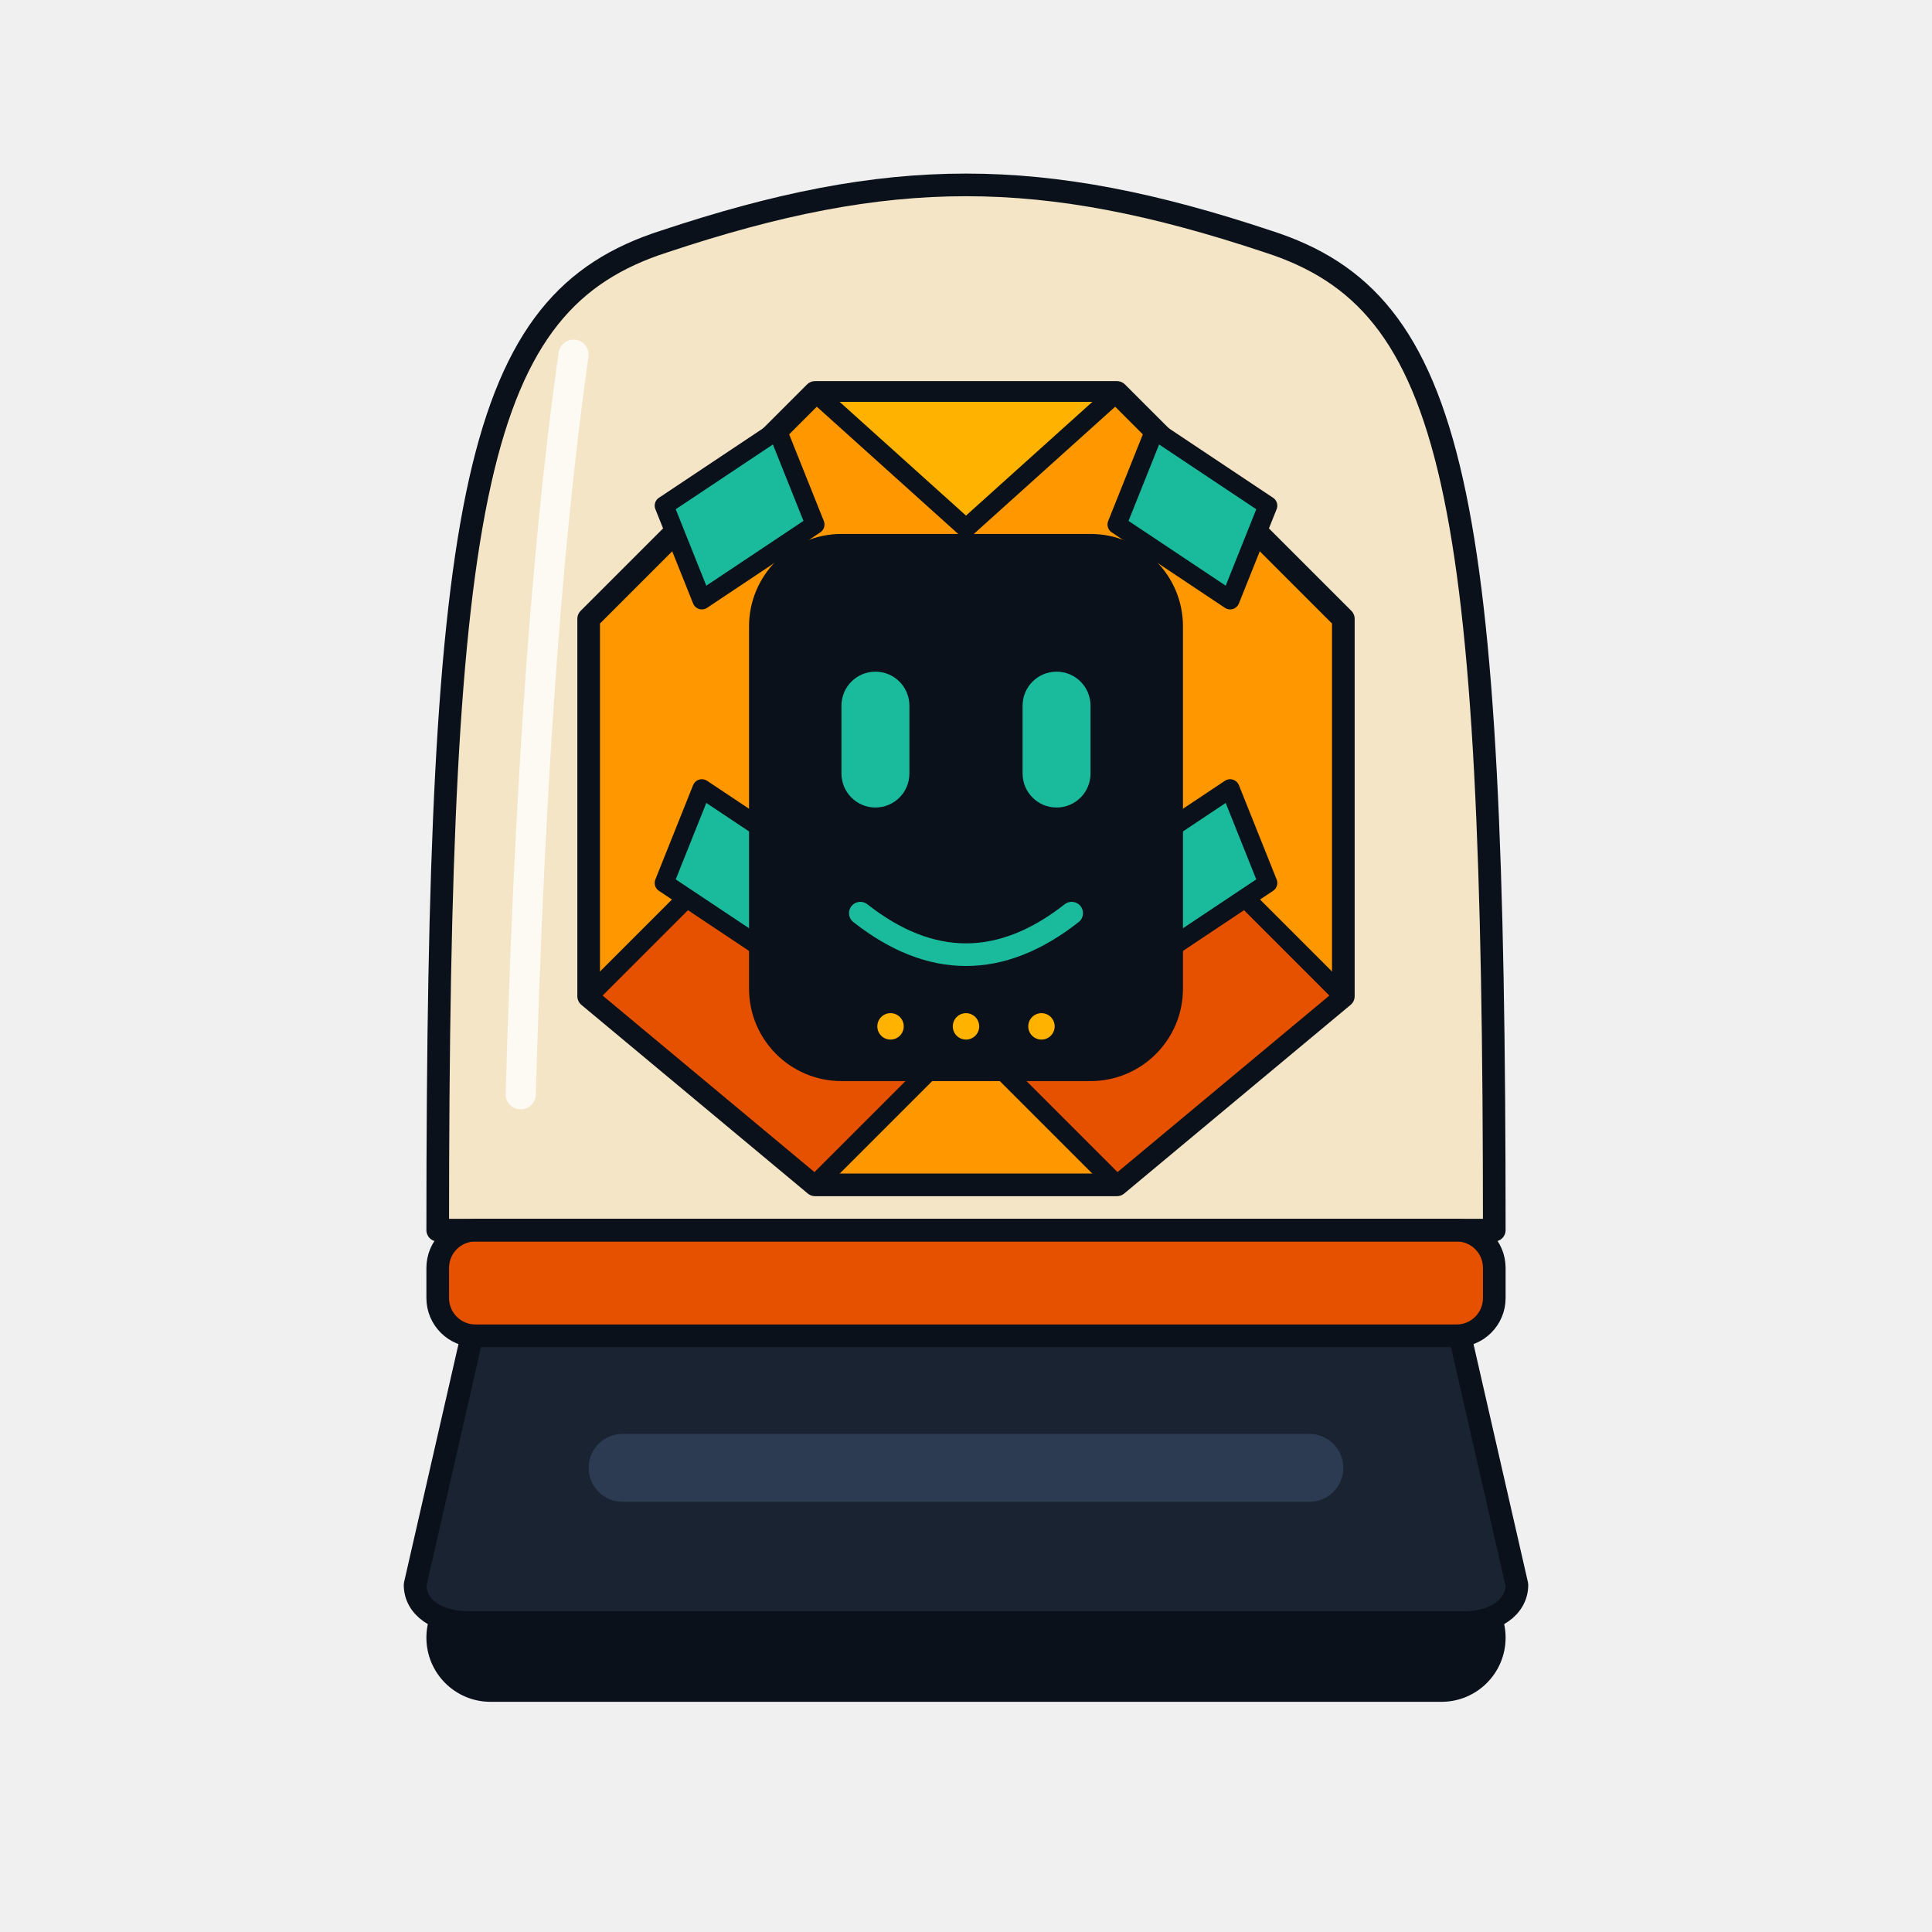
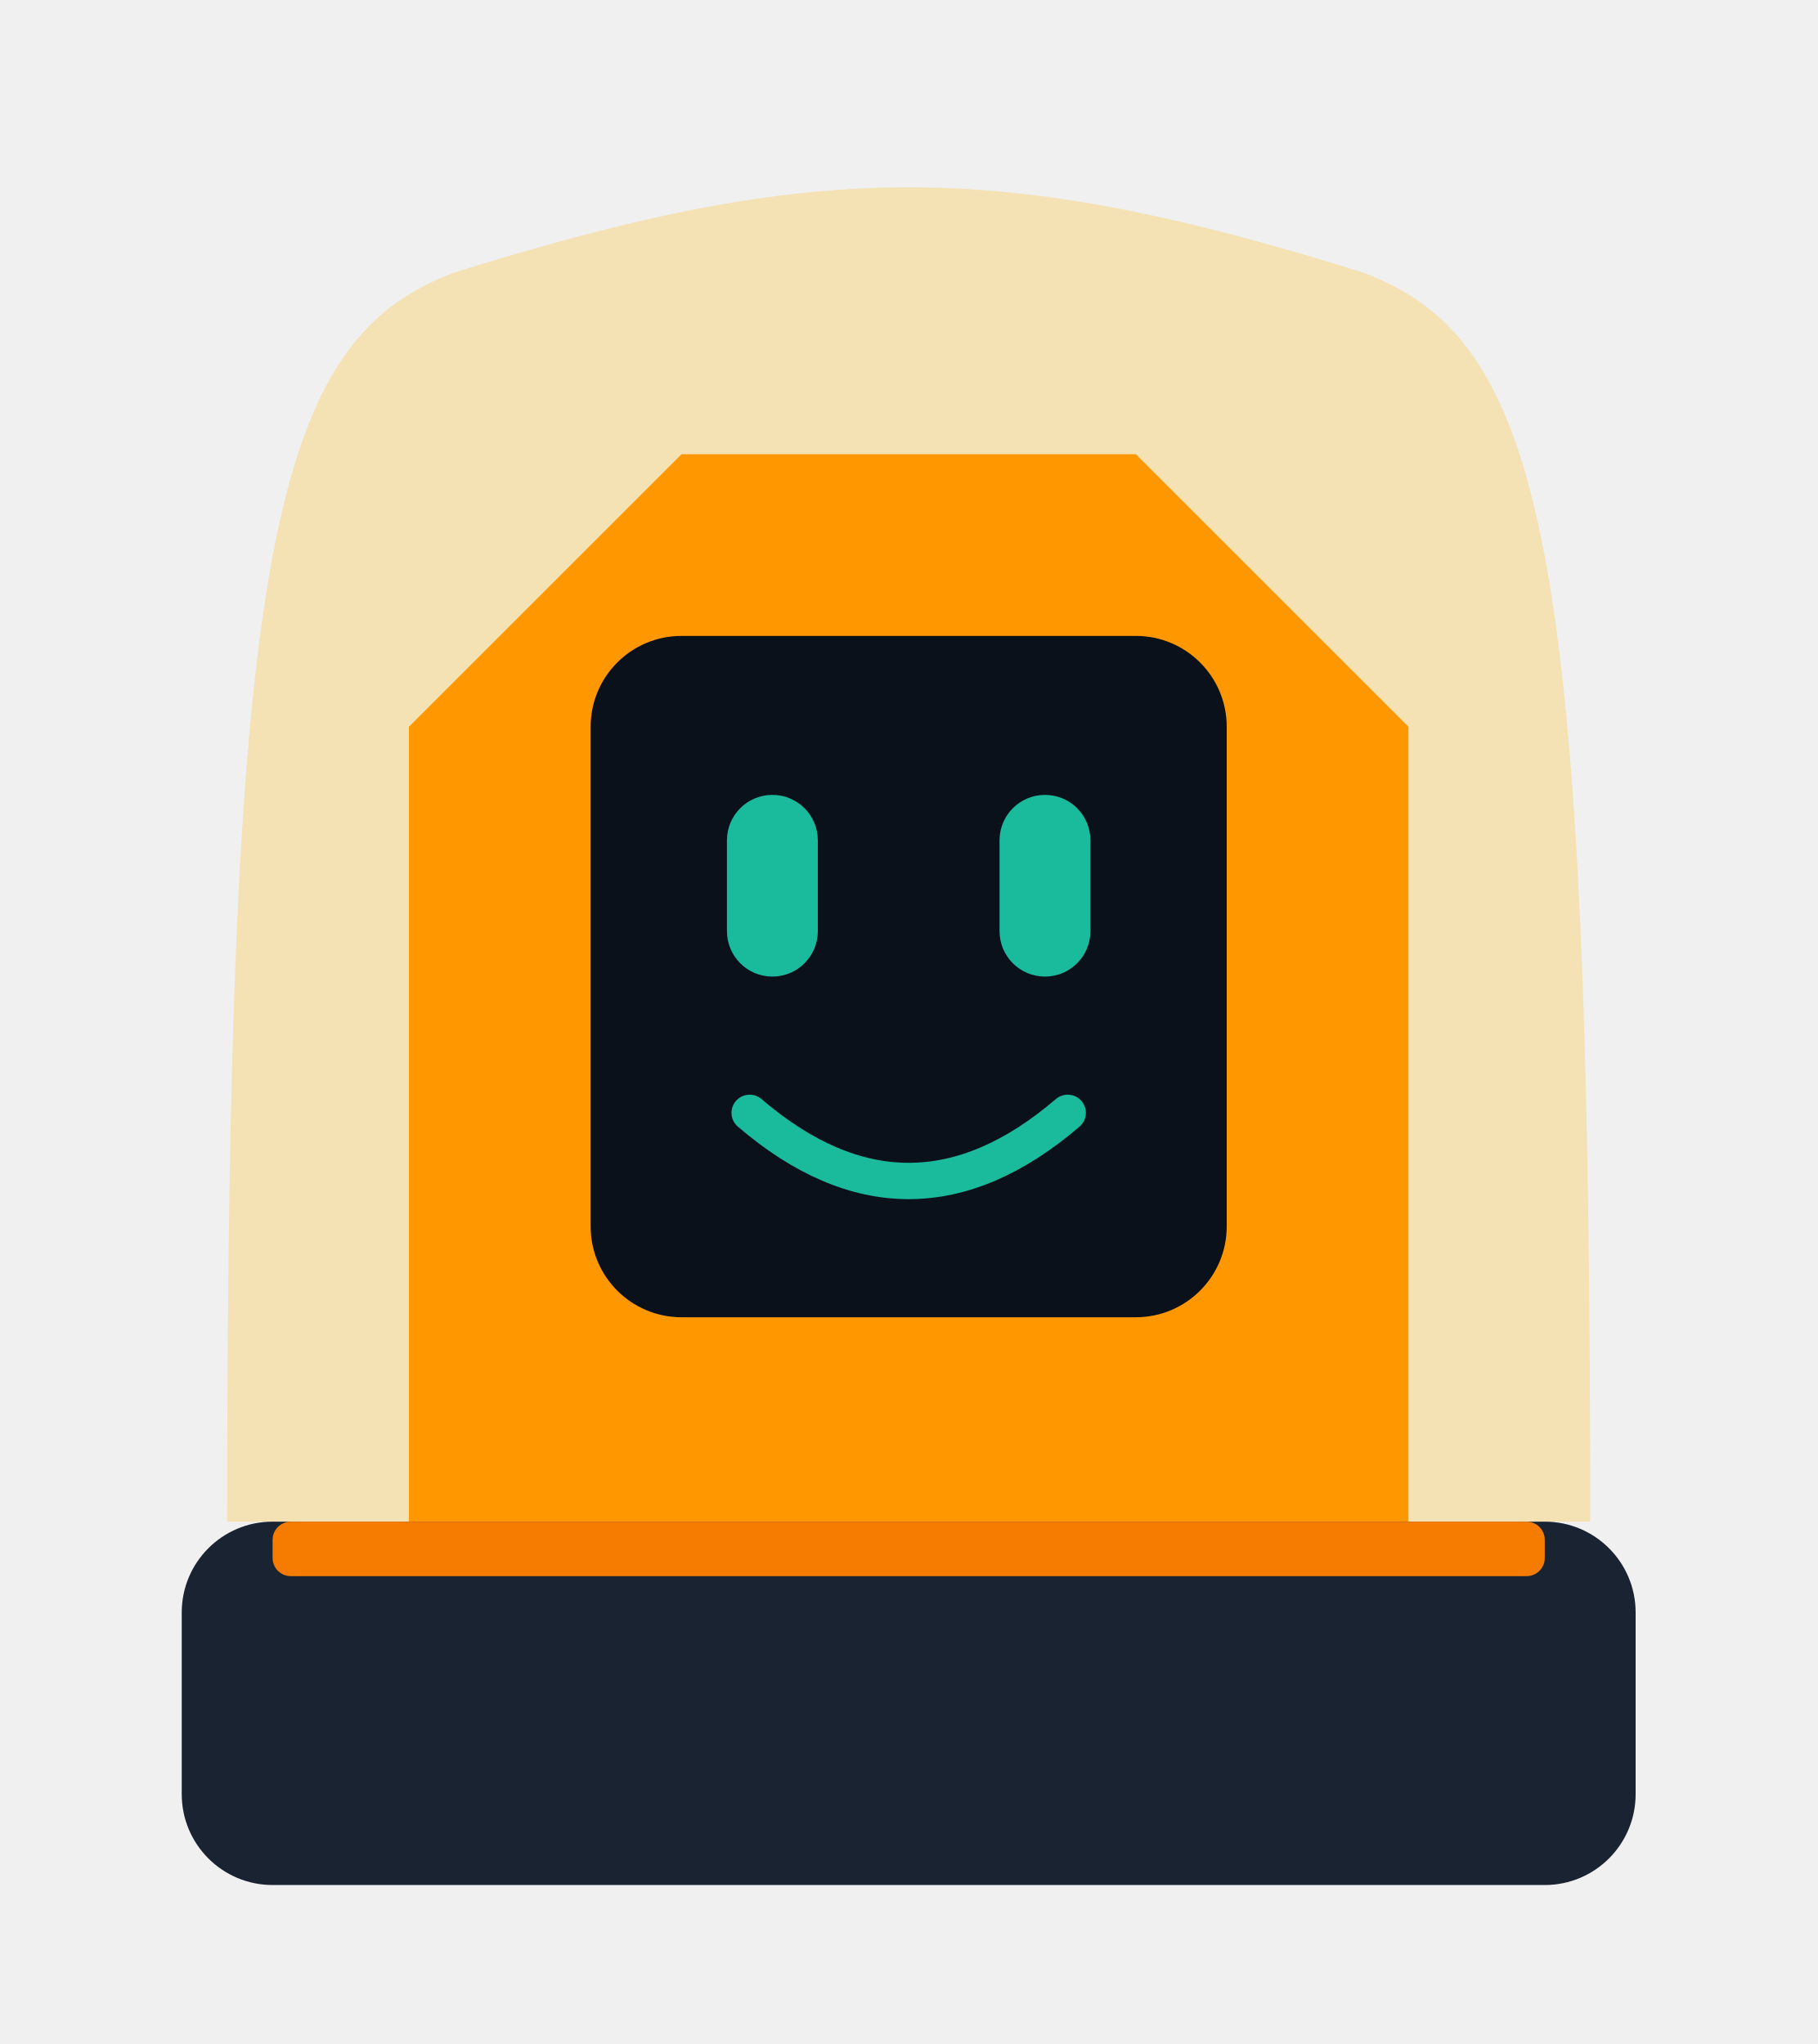
- <svg xmlns="http://www.w3.org/2000/svg" viewBox="0 0 512 512" width="100%" height="100%">
+ <svg xmlns="http://www.w3.org/2000/svg" viewBox="0 0 400 450" width="100%" height="100%">
  <defs>
    <style>
-       .stroke-main {
-         stroke: #0b111a;
-         stroke-width: 6;
-         stroke-linecap: round;
-         stroke-linejoin: round;
-       }
-       .stroke-inner {
-         stroke: #0b111a;
-         stroke-width: 5;
-         stroke-linecap: round;
-         stroke-linejoin: round;
-       }
+       .bg-orange { fill: #FF9800; }
+       .bg-amber-dark { fill: #F57C00; }
+       .bg-base { fill: #1a2332; }
+       .bg-cyan { fill: #1abb9c; }
+       .bg-screen { fill: #0b111a; }
+       .glass-overlay { fill: #FFB300; opacity: 0.25; }
    </style>
  </defs>
-   <g transform="translate(0, 0)">
-     <rect x="116" y="420" width="280" height="28" rx="14" fill="#0b111a" class="stroke-main" />
-     <path d="M 126,350 L 386,350 L 402,420 C 402,426 396,430 388,430 L 124,430 C 116,430 110,426 110,420 Z" fill="#1a2332" class="stroke-main" />
-     <rect x="156" y="380" width="200" height="18" rx="9" fill="#2c3b52" />
-     <rect x="116" y="326" width="280" height="28" rx="10" fill="#E65100" class="stroke-main" />
-     <path d="M 176,64 C 236,44 276,44 336,64 C 386,80 396,130 396,326 L 116,326 C 116,130 126,80 176,64 Z" fill="#FFB300" opacity="0.18" />
-     <path d="M 176,64 C 236,44 276,44 336,64 C 386,80 396,130 396,326 L 116,326 C 116,130 126,80 176,64 Z" fill="none" class="stroke-main" />
-     <path d="M 152,94 C 144,150 140,220 138,290" fill="none" stroke="#FFFFFF" stroke-width="8" stroke-linecap="round" opacity="0.8" />
-     <polygon points="216,104 296,104 356,164 356,264 296,314 216,314 156,264 156,164" fill="#FF9800" class="stroke-main" />
-     <polygon points="216,104 296,104 256,140" fill="#FFB300" class="stroke-inner" />
-     <polygon points="156,264 216,314 256,274 196,224" fill="#E65100" class="stroke-inner" />
-     <polygon points="356,264 296,314 256,274 316,224" fill="#E65100" class="stroke-inner" />
-     <polygon points="176,134 206,114 216,139 186,159" fill="#1abb9c" class="stroke-inner" />
-     <polygon points="336,134 306,114 296,139 326,159" fill="#1abb9c" class="stroke-inner" />
-     <polygon points="176,234 206,254 216,229 186,209" fill="#1abb9c" class="stroke-inner" />
-     <polygon points="336,234 306,254 296,229 326,209" fill="#1abb9c" class="stroke-inner" />
-     <rect x="201" y="144" width="110" height="140" rx="22" fill="#0b111a" class="stroke-inner" />
-     <rect x="223" y="178" width="18" height="36" rx="9" fill="#1abb9c" />
-     <rect x="271" y="178" width="18" height="36" rx="9" fill="#1abb9c" />
-     <path d="M 228,242 Q 256,264 284,242" fill="none" stroke="#1abb9c" stroke-width="6" stroke-linecap="round" />
-     <circle cx="236" cy="272" r="3.5" fill="#FFB300" />
-     <circle cx="256" cy="272" r="3.5" fill="#FFB300" />
-     <circle cx="276" cy="272" r="3.5" fill="#FFB300" />
+   <g transform="translate(0, 10)">
+     <path d="M 100,50 C 180,25 220,25 300,50 C 340,65 350,110 350,325 L 50,325 C 50,110 60,65 100,50 Z" class="glass-overlay" />
+     <polygon points="150,90 250,90 310,150 310,325 90,325 90,150" class="bg-orange" />
+     <rect x="130" y="130" width="140" height="150" rx="20" class="bg-screen" />
+     <rect x="160" y="165" width="20" height="40" rx="10" class="bg-cyan" />
+     <rect x="220" y="165" width="20" height="40" rx="10" class="bg-cyan" />
+     <path d="M 165,235 Q 200,265 235,235" fill="none" stroke="#1abb9c" stroke-width="8" stroke-linecap="round" />
+     <rect x="40" y="325" width="320" height="80" rx="20" class="bg-base" />
+     <rect x="60" y="325" width="280" height="12" rx="4" class="bg-amber-dark" />
  </g>
</svg>
